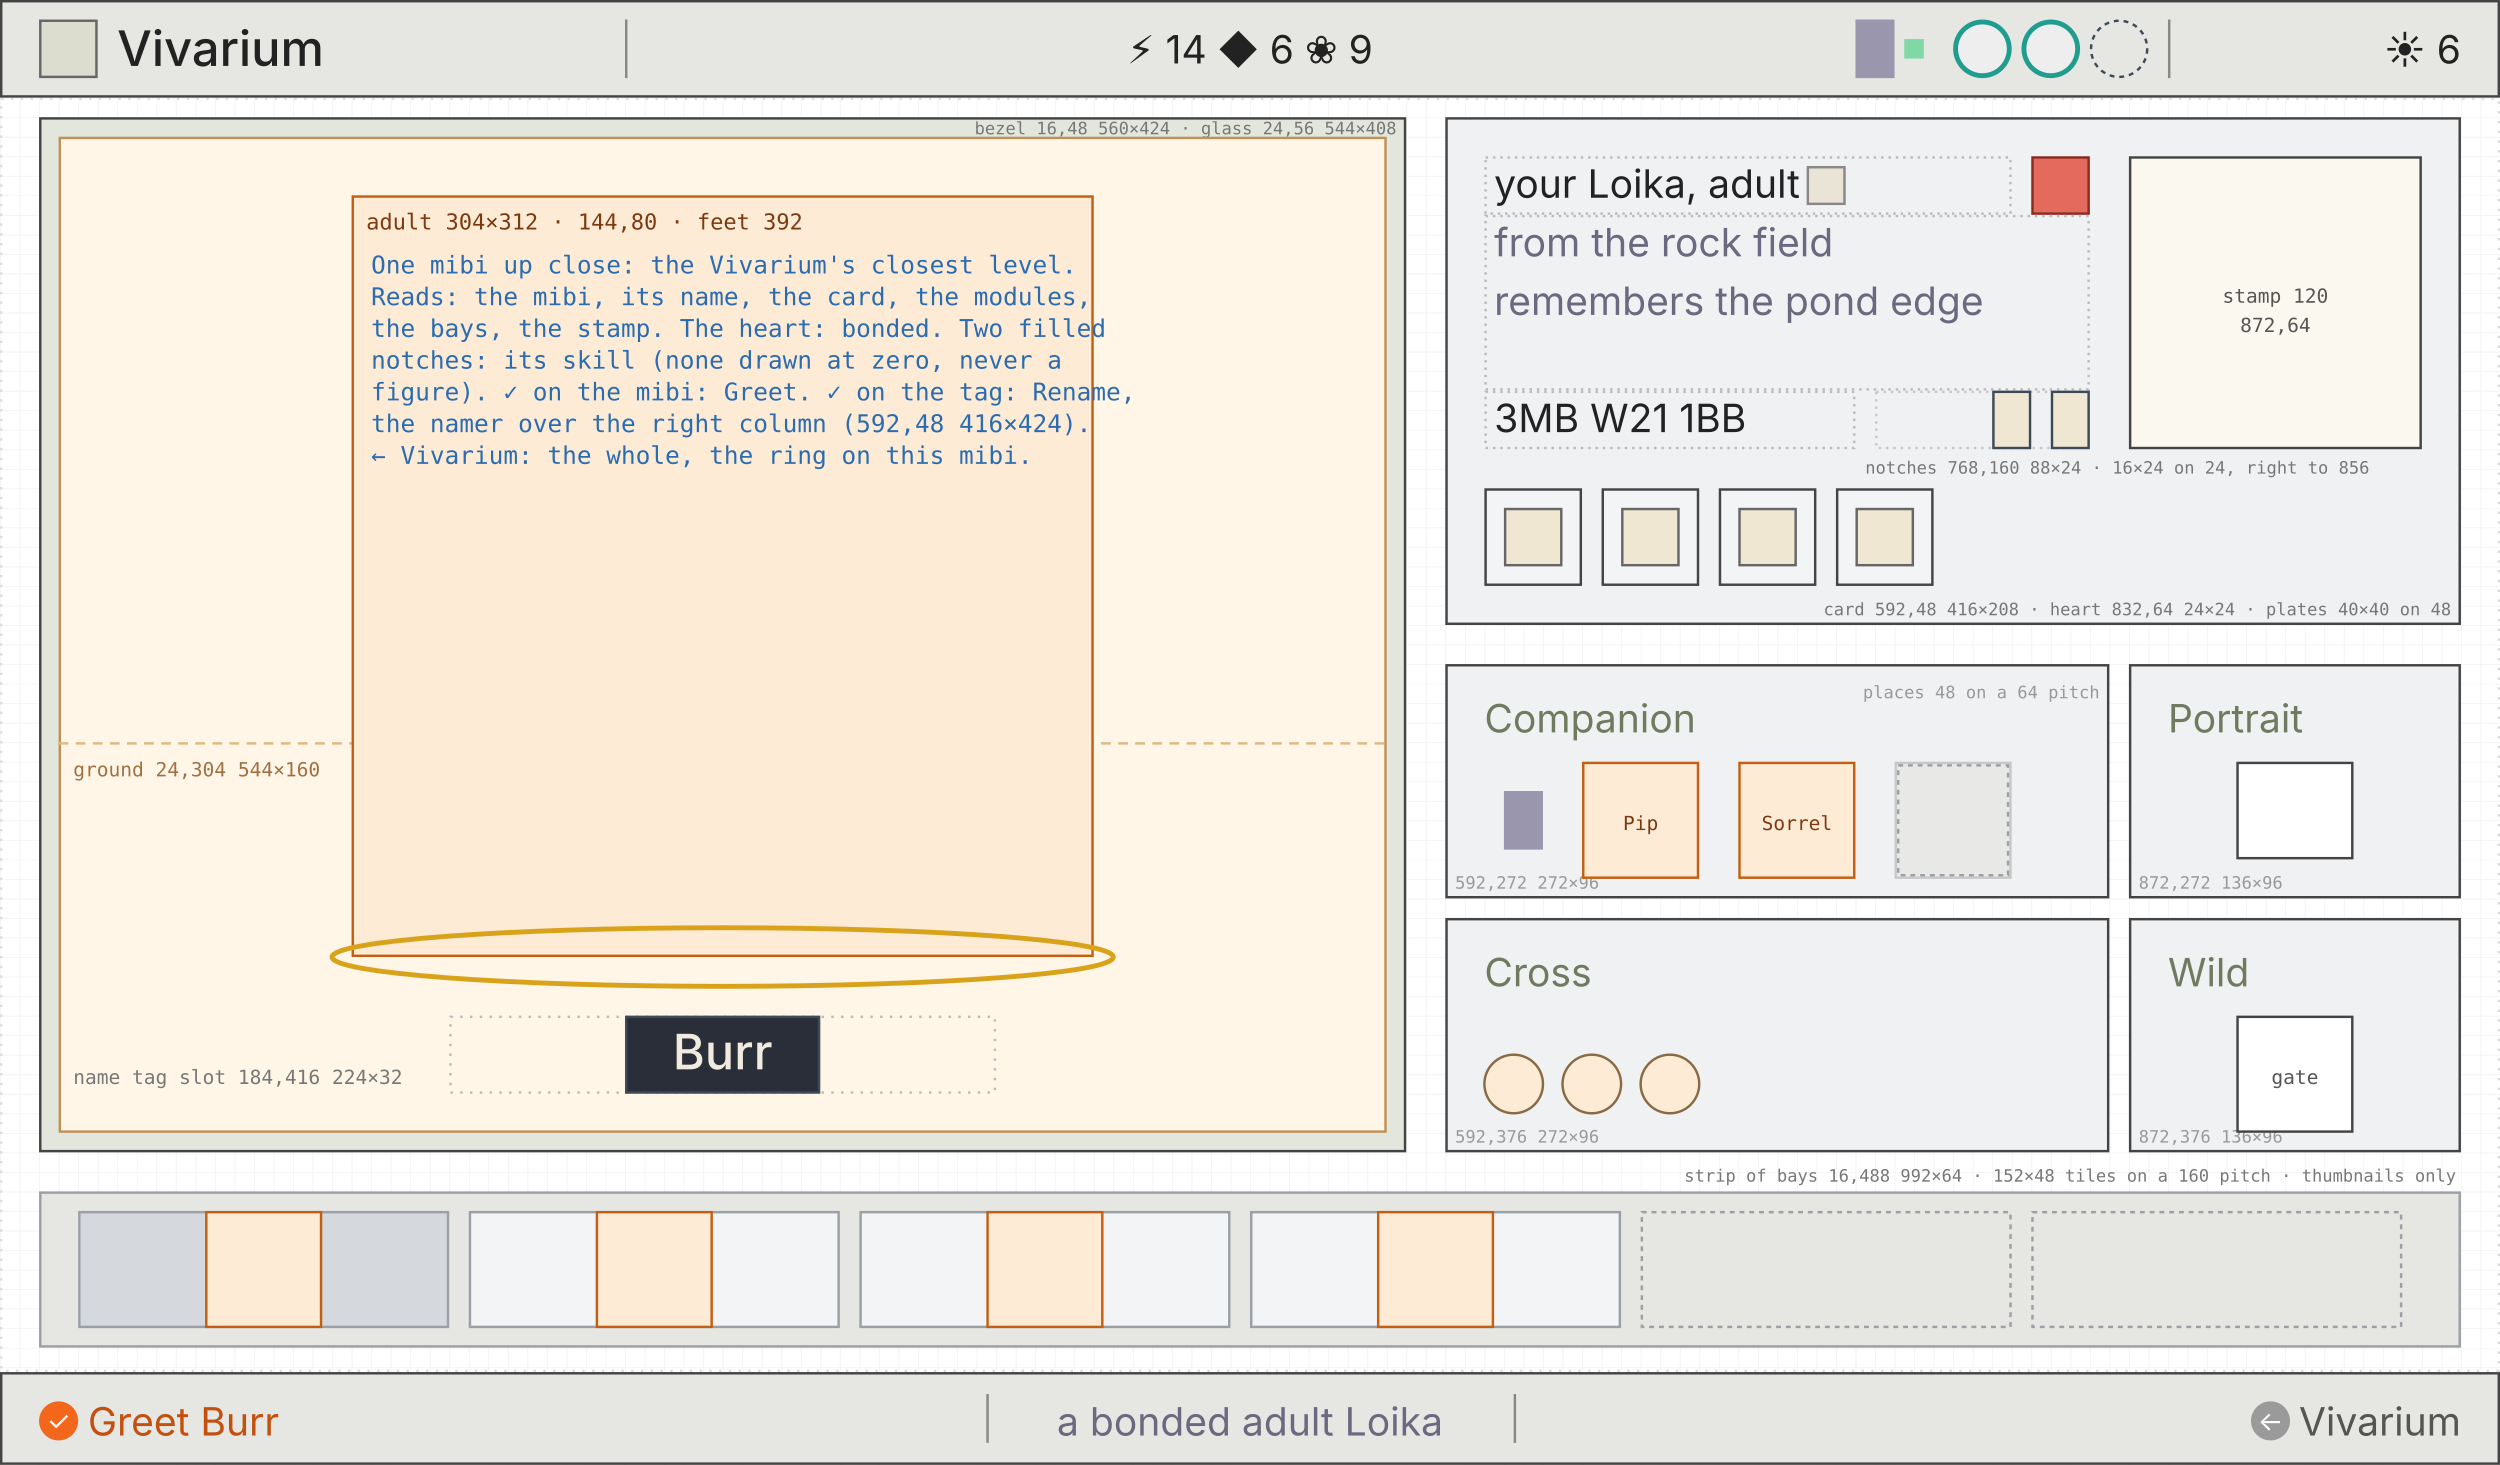
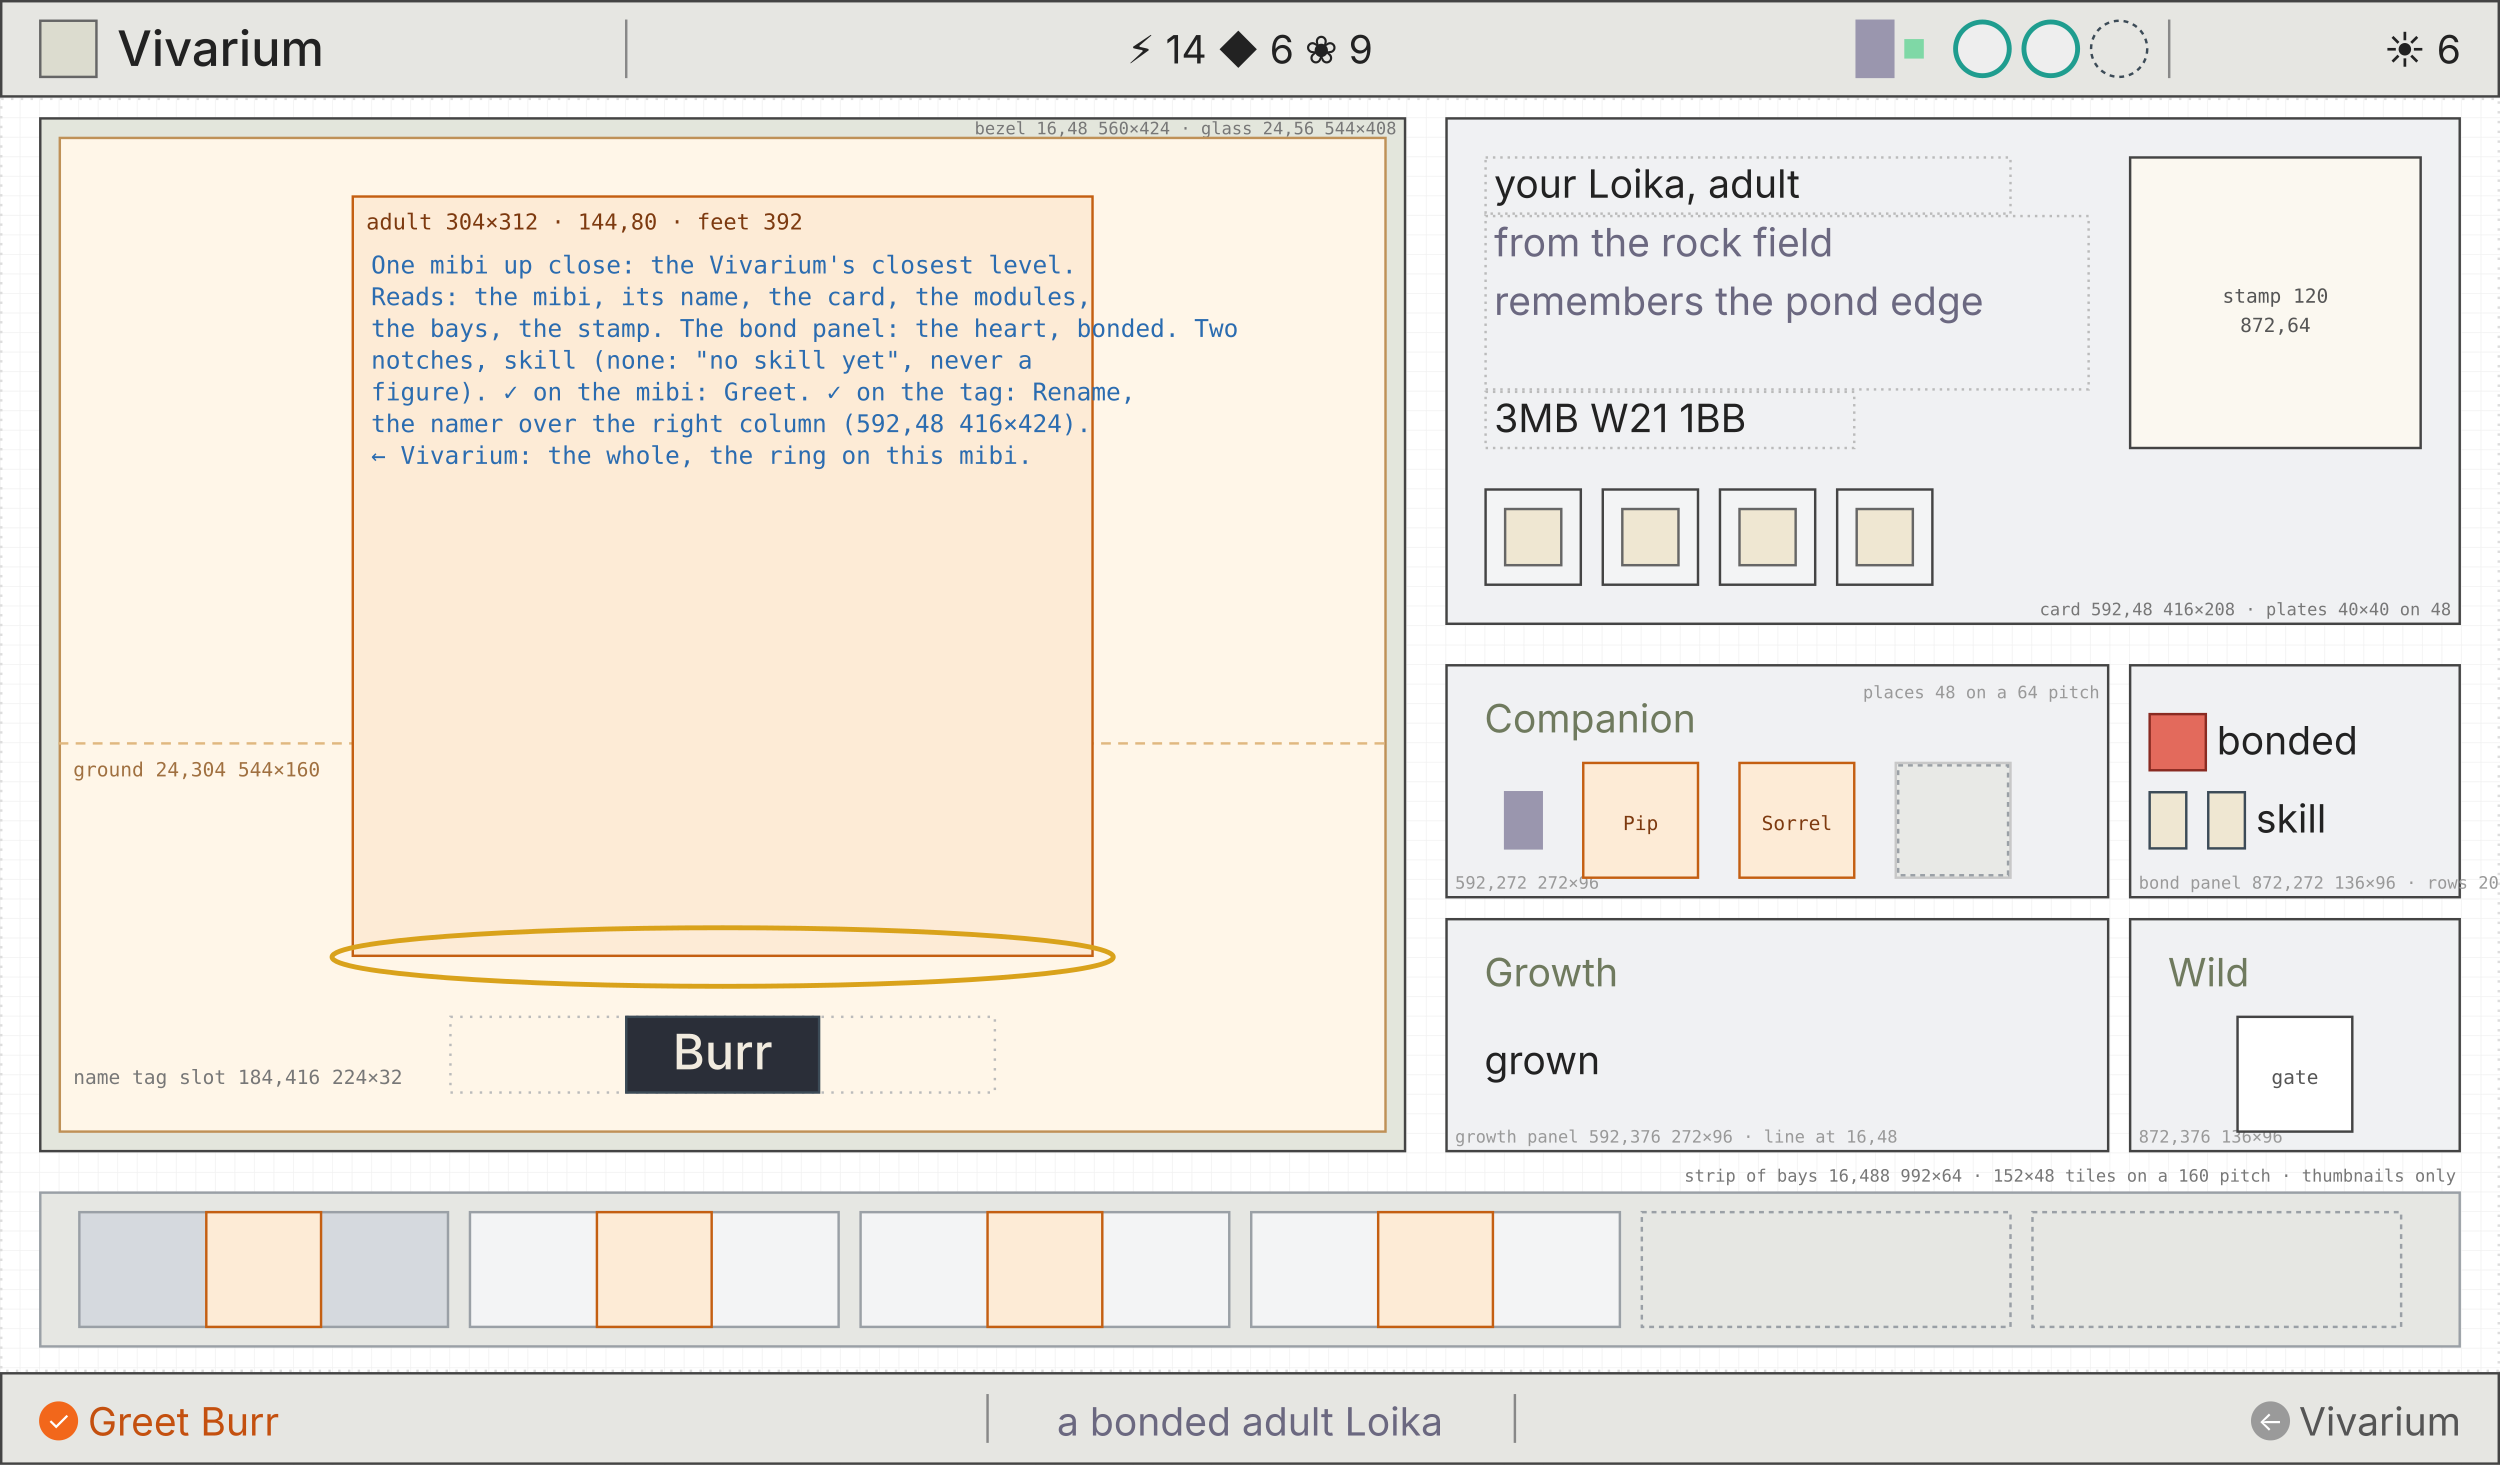
<svg xmlns="http://www.w3.org/2000/svg" viewBox="0 0 1024 600" width="1024" height="600" font-family="Inter, sans-serif">
  <defs>
    <pattern id="g8" width="8" height="8" patternUnits="userSpaceOnUse">
      <path d="M8 0H0V8" fill="none" stroke="#efefef" stroke-width="0.5" />
    </pattern>
  </defs>
  <rect width="1024" height="600" fill="#ffffff" />
  <rect width="1024" height="600" fill="url(#g8)" />
  <rect x="0.5" y="40.5" width="1023" height="521" fill="none" stroke="#ddd" stroke-width="1" stroke-dasharray="1 3" />
  <rect x="16.5" y="48.5" width="559" height="423" fill="#e3e6dc" stroke="#444" stroke-width="1" />
  <text x="572" y="55" font-size="7" fill="#777" text-anchor="end" font-family="DejaVu Sans Mono, ui-monospace, monospace">bezel 16,48 560×424 · glass 24,56 544×408</text>
  <rect x="24.5" y="56.5" width="543" height="407" fill="#fff6e8" stroke="#bf9157" stroke-width="1" />
  <path d="M24 304.5L568 304.5" fill="none" stroke="#e0b880" stroke-width="1" stroke-dasharray="4 3" />
  <text x="30" y="318" font-size="8" fill="#a07040" font-family="DejaVu Sans Mono, ui-monospace, monospace">ground 24,304 544×160</text>
  <rect x="144.5" y="80.5" width="303" height="311" fill="#fdebd6" stroke="#c45f12" stroke-width="1" />
  <text x="150" y="94" font-size="9" fill="#7d3a10" font-family="DejaVu Sans Mono, ui-monospace, monospace">adult 304×312 · 144,80 · feet 392</text>
  <ellipse cx="296" cy="392" rx="160" ry="12" fill="none" stroke="#d9a21b" stroke-width="2" />
  <text x="152" y="112" font-size="10" fill="#2b6cb0" font-family="DejaVu Sans Mono, ui-monospace, monospace">One mibi up close: the Vivarium's closest level.</text>
  <text x="152" y="125" font-size="10" fill="#2b6cb0" font-family="DejaVu Sans Mono, ui-monospace, monospace">Reads: the mibi, its name, the card, the modules,</text>
-   <text x="152" y="138" font-size="10" fill="#2b6cb0" font-family="DejaVu Sans Mono, ui-monospace, monospace">the bays, the stamp. The heart: bonded. Two filled</text>
-   <text x="152" y="151" font-size="10" fill="#2b6cb0" font-family="DejaVu Sans Mono, ui-monospace, monospace">notches: its skill (none drawn at zero, never a</text>
+   <text x="152" y="138" font-size="10" fill="#2b6cb0" font-family="DejaVu Sans Mono, ui-monospace, monospace">the bays, the stamp. The bond panel: the heart, bonded. Two</text>
+   <text x="152" y="151" font-size="10" fill="#2b6cb0" font-family="DejaVu Sans Mono, ui-monospace, monospace">notches, skill (none: "no skill yet", never a</text>
  <text x="152" y="164" font-size="10" fill="#2b6cb0" font-family="DejaVu Sans Mono, ui-monospace, monospace">figure). ✓ on the mibi: Greet. ✓ on the tag: Rename,</text>
  <text x="152" y="177" font-size="10" fill="#2b6cb0" font-family="DejaVu Sans Mono, ui-monospace, monospace">the namer over the right column (592,48 416×424).</text>
  <text x="152" y="190" font-size="10" fill="#2b6cb0" font-family="DejaVu Sans Mono, ui-monospace, monospace">← Vivarium: the whole, the ring on this mibi.</text>
  <rect x="184.5" y="416.5" width="223" height="31" fill="none" stroke="#bbb" stroke-width="1" stroke-dasharray="1 3" />
  <rect x="256.5" y="416.5" width="79" height="31" fill="#2a2e38" stroke="#3c4b57" stroke-width="1" />
  <text x="296" y="438" font-size="20" fill="#f1ebdf" text-anchor="middle" font-weight="500">Burr</text>
  <text x="30" y="444" font-size="8" fill="#777" font-family="DejaVu Sans Mono, ui-monospace, monospace">name tag slot 184,416 224×32</text>
  <rect x="592.5" y="48.5" width="415" height="207" fill="#f0f1f3" stroke="#444" stroke-width="1" />
  <rect x="608.5" y="64.5" width="215" height="23" fill="none" stroke="#bbb" stroke-width="1" stroke-dasharray="1 2" />
  <text x="612" y="81" font-size="16" fill="#222">your Loika, adult</text>
-   <rect x="740.5" y="68.5" width="15" height="15" fill="#e9e4d6" stroke="#888" stroke-width="1" />
-   <rect x="832.5" y="64.5" width="23" height="23" fill="#e36a5c" stroke="#8a2b22" stroke-width="1" />
  <rect x="608.5" y="88.5" width="247" height="71" fill="none" stroke="#bbb" stroke-width="1" stroke-dasharray="1 2" />
  <text x="612" y="105" font-size="16" fill="#6b6880">from the rock field</text>
  <text x="612" y="129" font-size="16" fill="#6b6880">remembers the pond edge</text>
  <rect x="608.5" y="160.5" width="151" height="23" fill="none" stroke="#bbb" stroke-width="1" stroke-dasharray="1 2" />
  <text x="612" y="177" font-size="16" fill="#222">3MB W21 1BB</text>
-   <rect x="768.5" y="160.5" width="87" height="23" fill="none" stroke="#c8c8c8" stroke-width="1" stroke-dasharray="1 2" />
-   <rect x="816.5" y="160.5" width="15" height="23" fill="#efe7d2" stroke="#3c4b57" stroke-width="1" />
-   <rect x="840.5" y="160.5" width="15" height="23" fill="#efe7d2" stroke="#3c4b57" stroke-width="1" />
-   <text x="764" y="194" font-size="7" fill="#777" font-family="DejaVu Sans Mono, ui-monospace, monospace">notches 768,160 88×24 · 16×24 on 24, right to 856</text>
  <rect x="872.5" y="64.5" width="119" height="119" fill="#fbf8f0" stroke="#444" stroke-width="1" />
  <text x="932" y="124" font-size="8" fill="#555" text-anchor="middle" font-family="DejaVu Sans Mono, ui-monospace, monospace">stamp 120</text>
  <text x="932" y="136" font-size="8" fill="#555" text-anchor="middle" font-family="DejaVu Sans Mono, ui-monospace, monospace">872,64</text>
  <rect x="608.5" y="200.5" width="39" height="39" fill="#f3f4f5" stroke="#444" stroke-width="1" />
  <rect x="616.5" y="208.5" width="23" height="23" fill="#efe7d2" stroke="#666" stroke-width="1" />
  <rect x="656.5" y="200.5" width="39" height="39" fill="#f3f4f5" stroke="#444" stroke-width="1" />
  <rect x="664.5" y="208.5" width="23" height="23" fill="#efe7d2" stroke="#666" stroke-width="1" />
  <rect x="704.5" y="200.5" width="39" height="39" fill="#f3f4f5" stroke="#444" stroke-width="1" />
  <rect x="712.5" y="208.5" width="23" height="23" fill="#efe7d2" stroke="#666" stroke-width="1" />
  <rect x="752.5" y="200.5" width="39" height="39" fill="#f3f4f5" stroke="#444" stroke-width="1" />
  <rect x="760.5" y="208.5" width="23" height="23" fill="#efe7d2" stroke="#666" stroke-width="1" />
-   <text x="1004" y="252" font-size="7" fill="#777" text-anchor="end" font-family="DejaVu Sans Mono, ui-monospace, monospace">card 592,48 416×208 · heart 832,64 24×24 · plates 40×40 on 48</text>
+   <text x="1004" y="252" font-size="7" fill="#777" text-anchor="end" font-family="DejaVu Sans Mono, ui-monospace, monospace">card 592,48 416×208 · plates 40×40 on 48</text>
  <rect x="592.5" y="272.5" width="271" height="95" fill="#f0f1f3" stroke="#444" stroke-width="1" />
  <text x="608" y="300" font-size="16" fill="#6f7a5e">Companion</text>
  <text x="596" y="364" font-size="7" fill="#999" font-family="DejaVu Sans Mono, ui-monospace, monospace">592,272 272×96</text>
  <path d="M616 324h16v24h-16z" fill="#9a96ae" />
  <rect x="648.5" y="312.5" width="47" height="47" fill="#fdebd6" stroke="#c45f12" stroke-width="1" />
  <text x="672" y="340" font-size="8" fill="#7d3a10" text-anchor="middle" font-family="DejaVu Sans Mono, ui-monospace, monospace">Pip</text>
  <rect x="712.5" y="312.5" width="47" height="47" fill="#fdebd6" stroke="#c45f12" stroke-width="1" />
  <text x="736" y="340" font-size="8" fill="#7d3a10" text-anchor="middle" font-family="DejaVu Sans Mono, ui-monospace, monospace">Sorrel</text>
  <rect x="776.5" y="312.5" width="47" height="47" fill="#e8e9e6" stroke="#c8c8c8" stroke-width="1" />
  <rect x="777.5" y="313.5" width="45" height="45" fill="none" stroke="#9aa0a6" stroke-width="1" stroke-dasharray="2 2" />
  <text x="860" y="286" font-size="7" fill="#999" text-anchor="end" font-family="DejaVu Sans Mono, ui-monospace, monospace">places 48 on a 64 pitch</text>
  <rect x="872.5" y="272.5" width="135" height="95" fill="#f0f1f3" stroke="#444" stroke-width="1" />
-   <text x="888" y="300" font-size="16" fill="#6f7a5e">Portrait</text>
-   <text x="876" y="364" font-size="7" fill="#999" font-family="DejaVu Sans Mono, ui-monospace, monospace">872,272 136×96</text>
-   <rect x="916.5" y="312.5" width="47" height="39" fill="#ffffff" stroke="#444" stroke-width="1" />
+   <rect x="880.5" y="292.5" width="23" height="23" fill="#e36a5c" stroke="#8a2b22" stroke-width="1" />
+   <text x="908" y="309" font-size="16" fill="#222">bonded</text>
+   <rect x="880.5" y="324.5" width="15" height="23" fill="#efe7d2" stroke="#3c4b57" stroke-width="1" />
+   <rect x="904.5" y="324.5" width="15" height="23" fill="#efe7d2" stroke="#3c4b57" stroke-width="1" />
+   <text x="924" y="341" font-size="16" fill="#222">skill</text>
+   <text x="876" y="364" font-size="7" fill="#999" font-family="DejaVu Sans Mono, ui-monospace, monospace">bond panel 872,272 136×96 · rows 20 and 52</text>
  <rect x="592.5" y="376.5" width="271" height="95" fill="#f0f1f3" stroke="#444" stroke-width="1" />
-   <text x="608" y="404" font-size="16" fill="#6f7a5e">Cross</text>
-   <text x="596" y="468" font-size="7" fill="#999" font-family="DejaVu Sans Mono, ui-monospace, monospace">592,376 272×96</text>
-   <circle cx="620" cy="444" r="12" fill="#fdebd6" stroke="#8a6a44" stroke-width="1" />
-   <circle cx="652" cy="444" r="12" fill="#fdebd6" stroke="#8a6a44" stroke-width="1" />
-   <circle cx="684" cy="444" r="12" fill="#fdebd6" stroke="#8a6a44" stroke-width="1" />
+   <text x="608" y="404" font-size="16" fill="#6f7a5e">Growth</text>
+   <text x="608" y="440" font-size="16" fill="#222">grown</text>
+   <text x="596" y="468" font-size="7" fill="#999" font-family="DejaVu Sans Mono, ui-monospace, monospace">growth panel 592,376 272×96 · line at 16,48</text>
  <rect x="872.5" y="376.5" width="135" height="95" fill="#f0f1f3" stroke="#444" stroke-width="1" />
  <text x="888" y="404" font-size="16" fill="#6f7a5e">Wild</text>
  <text x="876" y="468" font-size="7" fill="#999" font-family="DejaVu Sans Mono, ui-monospace, monospace">872,376 136×96</text>
  <rect x="916.5" y="416.5" width="47" height="47" fill="#ffffff" stroke="#444" stroke-width="1" />
  <text x="940" y="444" font-size="8" fill="#555" text-anchor="middle" font-family="DejaVu Sans Mono, ui-monospace, monospace">gate</text>
  <rect x="16.5" y="488.5" width="991" height="63" fill="#e6e7e3" stroke="#9aa0a6" stroke-width="1" />
  <rect x="32.5" y="496.5" width="151" height="47" fill="#d5d9de" stroke="#9aa0a6" stroke-width="1" />
  <rect x="84.5" y="496.5" width="47" height="47" fill="#fdebd6" stroke="#c45f12" stroke-width="1" />
  <rect x="192.5" y="496.5" width="151" height="47" fill="#f3f4f5" stroke="#9aa0a6" stroke-width="1" />
  <rect x="244.5" y="496.5" width="47" height="47" fill="#fdebd6" stroke="#c45f12" stroke-width="1" />
  <rect x="352.5" y="496.5" width="151" height="47" fill="#f3f4f5" stroke="#9aa0a6" stroke-width="1" />
  <rect x="404.5" y="496.5" width="47" height="47" fill="#fdebd6" stroke="#c45f12" stroke-width="1" />
  <rect x="512.5" y="496.5" width="151" height="47" fill="#f3f4f5" stroke="#9aa0a6" stroke-width="1" />
  <rect x="564.5" y="496.5" width="47" height="47" fill="#fdebd6" stroke="#c45f12" stroke-width="1" />
  <rect x="672.5" y="496.5" width="151" height="47" fill="none" stroke="#9aa0a6" stroke-width="1" stroke-dasharray="2 2" />
  <rect x="832.5" y="496.5" width="151" height="47" fill="none" stroke="#9aa0a6" stroke-width="1" stroke-dasharray="2 2" />
  <text x="1006" y="484" font-size="7" fill="#777" text-anchor="end" font-family="DejaVu Sans Mono, ui-monospace, monospace">strip of bays 16,488 992×64 · 152×48 tiles on a 160 pitch · thumbnails only</text>
  <rect x="0.5" y="0.5" width="1023" height="39" fill="#e6e6e2" stroke="#444" stroke-width="1" />
  <rect x="16.5" y="8.5" width="23" height="23" fill="#dcdccf" stroke="#666" stroke-width="1" />
  <text x="48" y="27" font-size="20" fill="#222" font-weight="500">Vivarium</text>
  <path d="M256 8h1v24h-1z" fill="#888" />
  <path d="M888 8h1v24h-1z" fill="#888" />
  <text x="512" y="26" font-size="16" fill="#222" text-anchor="middle">⚡ 14   ◆ 6   ❀ 9</text>
  <path d="M760 8h16v24h-16z" fill="#9a96ae" />
  <path d="M780 16h8v8h-8z" fill="#7fd8a6" />
  <circle cx="812" cy="20" r="11" fill="#eee" stroke="#1f9d8f" stroke-width="2" />
  <circle cx="840" cy="20" r="11" fill="#eee" stroke="#1f9d8f" stroke-width="2" />
  <circle cx="868" cy="20" r="11.5" fill="none" stroke="#3c4b57" stroke-width="1" stroke-dasharray="2 2" />
  <text x="1008" y="26" font-size="16" fill="#222" text-anchor="end">☀ 6</text>
  <rect x="0.5" y="562.5" width="1023" height="37" fill="#e6e6e2" stroke="#444" stroke-width="1" />
  <path d="M404 571h1v20h-1z" fill="#888" />
  <path d="M620 571h1v20h-1z" fill="#888" />
  <circle cx="24" cy="582" r="8" fill="#f2671b" />
  <text x="24" y="586" font-size="11" fill="#fff" text-anchor="middle">✓</text>
  <text x="36" y="588" font-size="16" fill="#c4500f">Greet Burr</text>
  <text x="512" y="588" font-size="16" fill="#6b6880" text-anchor="middle">a bonded adult Loika</text>
  <circle cx="930" cy="582" r="8" fill="#9a9a9a" />
  <text x="930" y="586" font-size="11" fill="#fff" text-anchor="middle">←</text>
  <text x="1008" y="588" font-size="16" fill="#555" text-anchor="end">Vivarium</text>
</svg>
